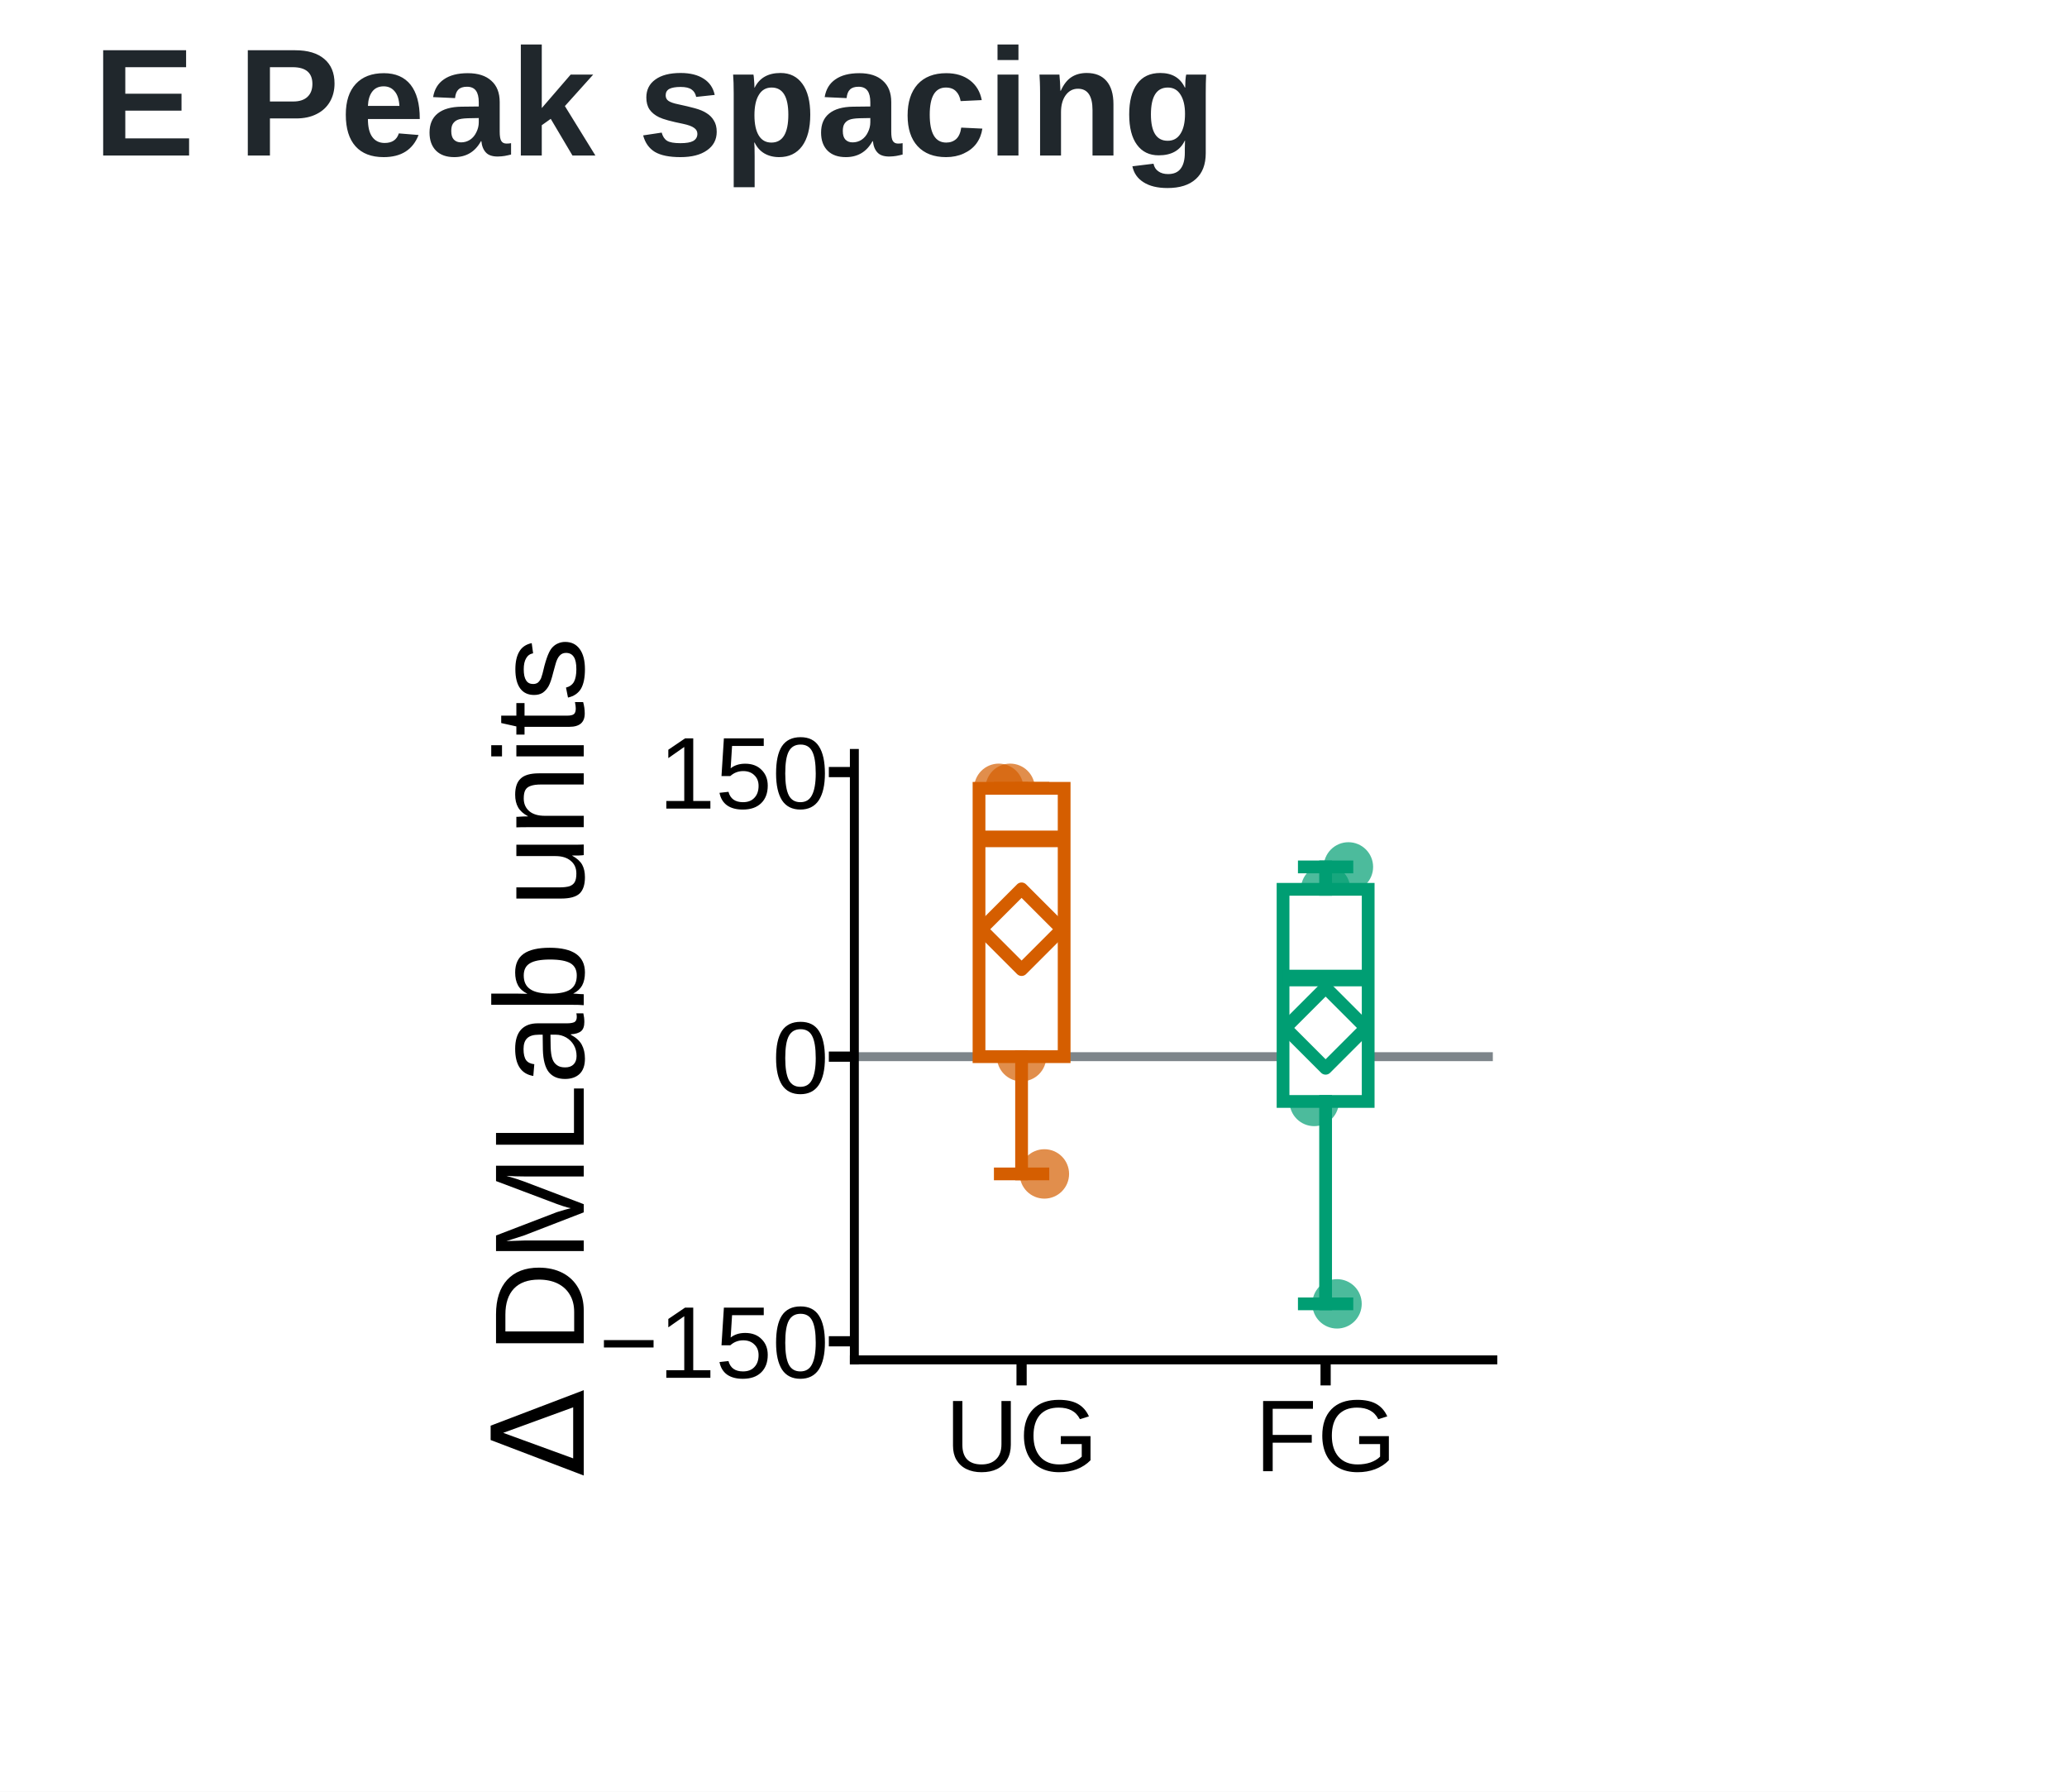
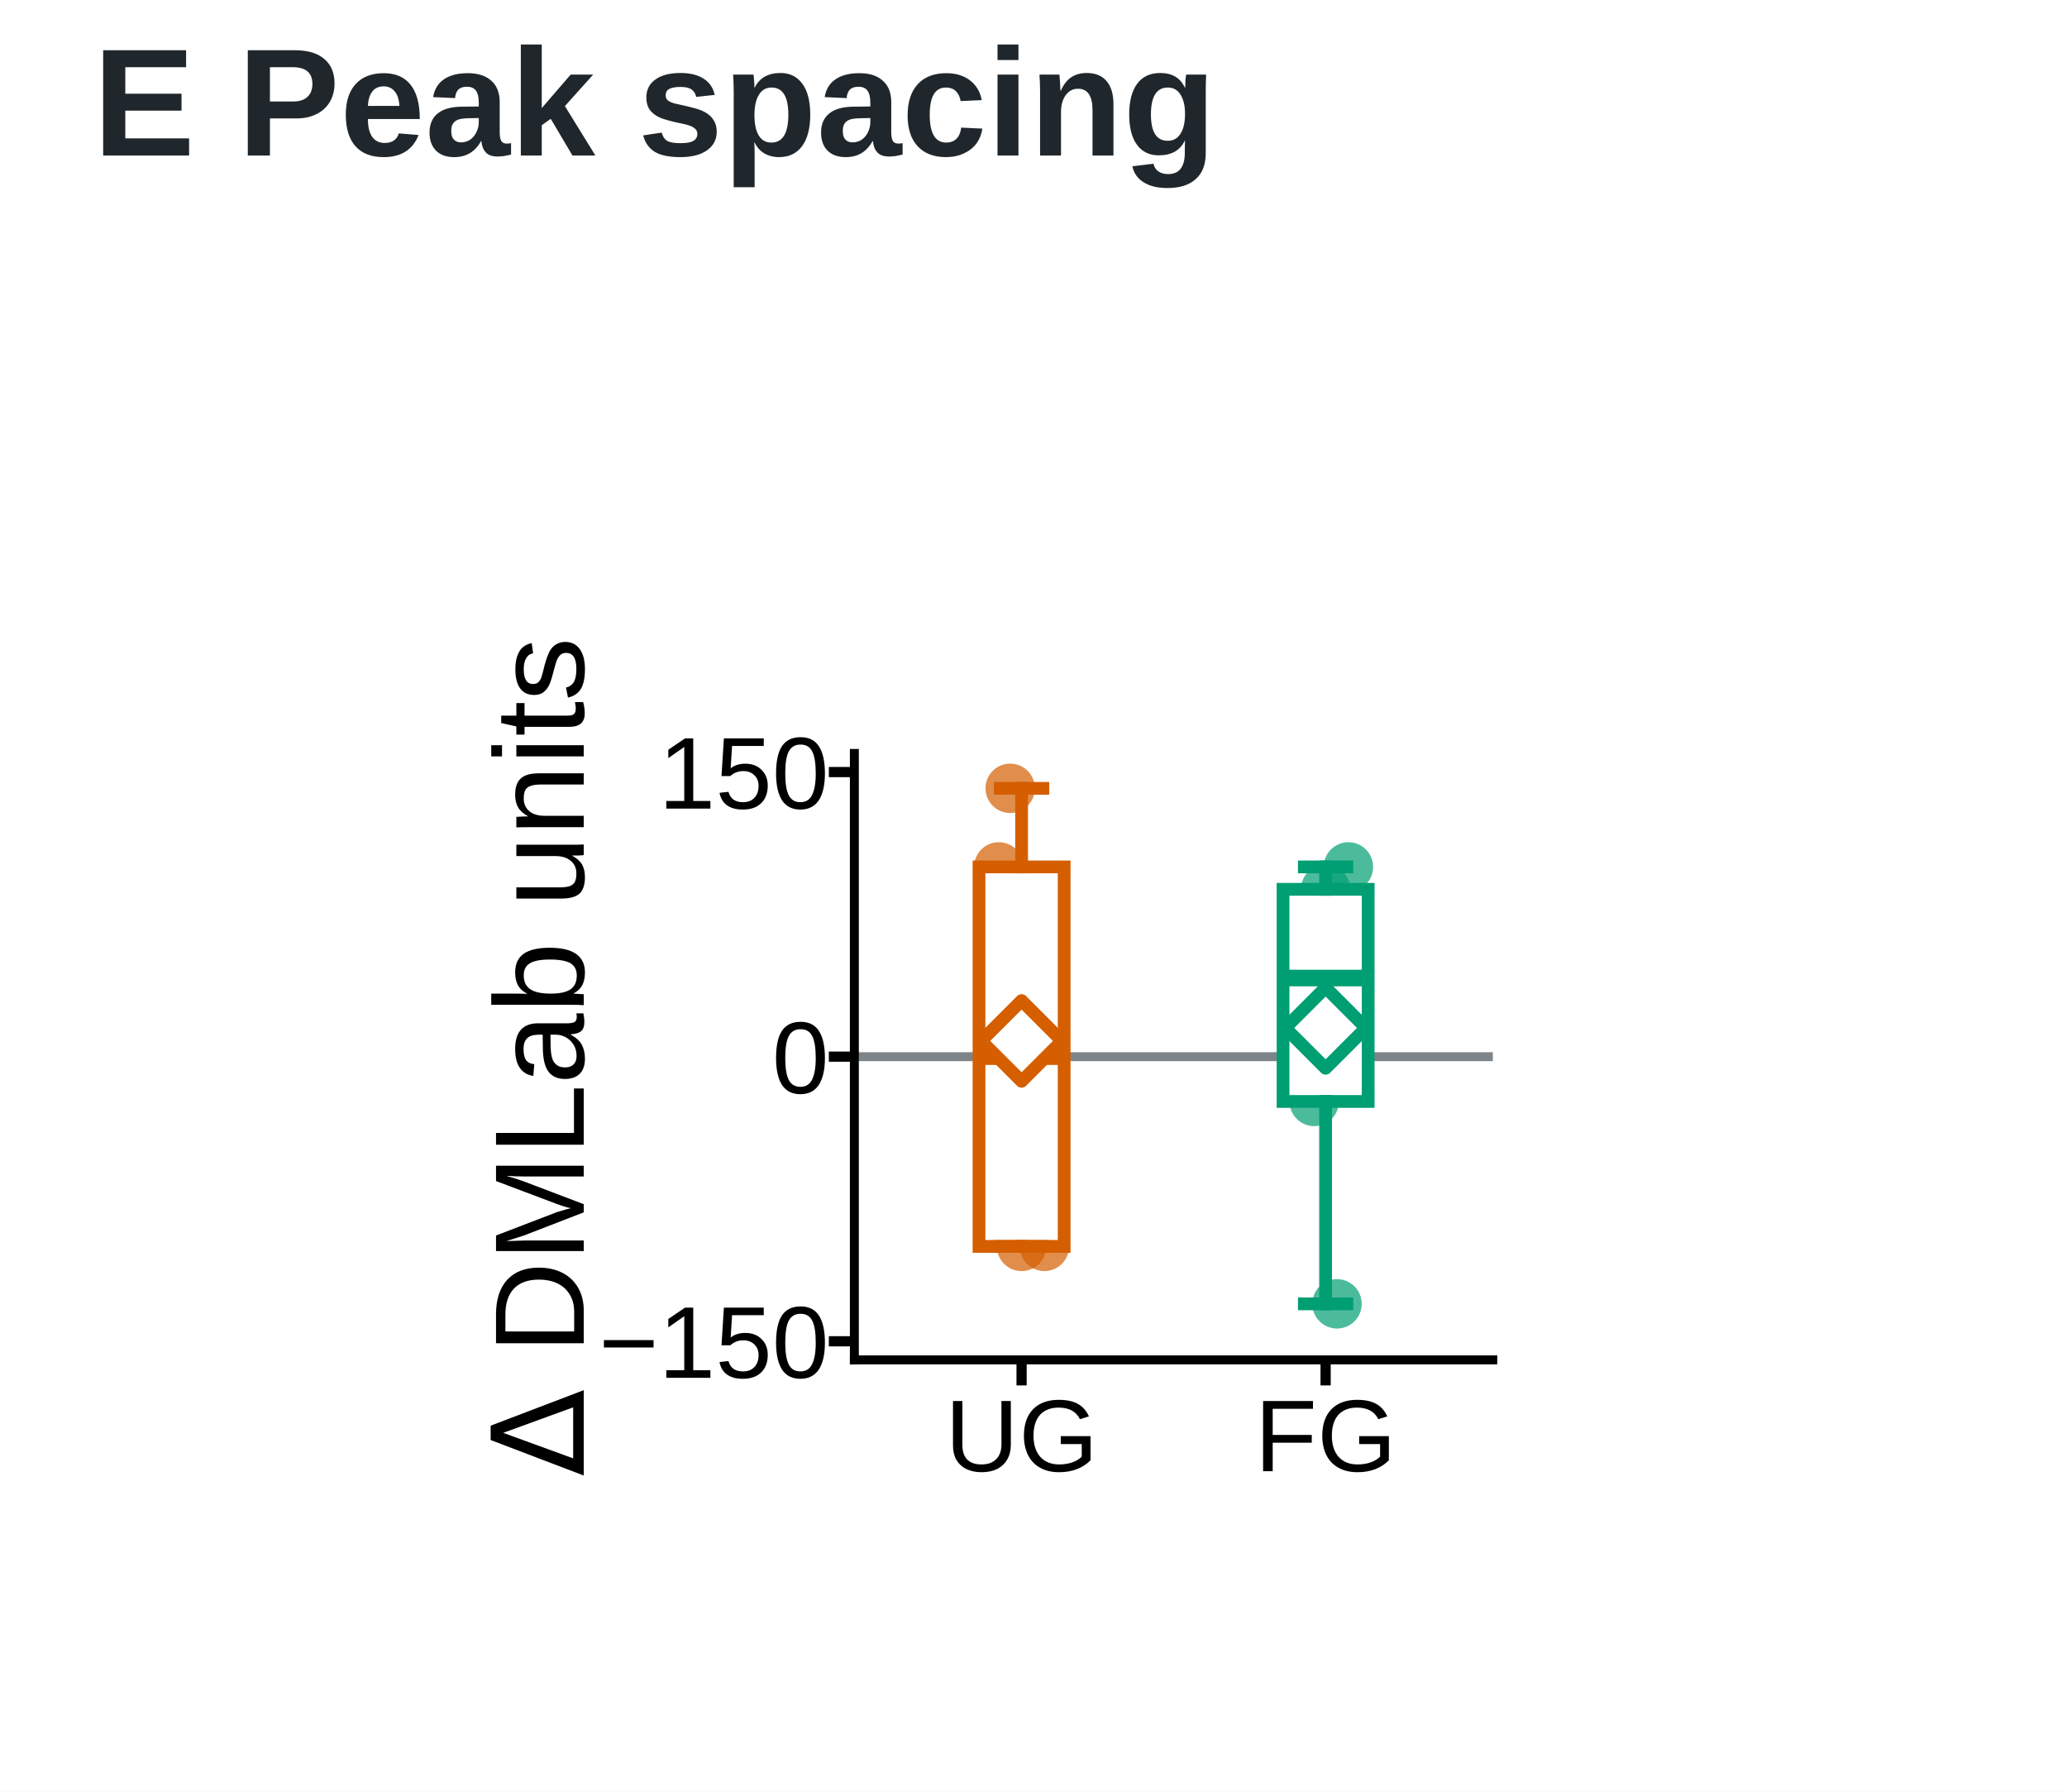
<svg xmlns="http://www.w3.org/2000/svg" xmlns:xlink="http://www.w3.org/1999/xlink" width="162pt" height="140.4pt" viewBox="0 0 162 140.4" version="1.1">
  <defs>
    <style type="text/css">*{stroke-linejoin: round; stroke-linecap: butt}</style>
  </defs>
  <g id="figure_1">
    <g id="patch_1">
      <path d="M 0 140.4 L 162 140.4 L 162 0 L 0 0 z " style="fill: #ffffff" />
    </g>
    <g id="axes_1">
      <g id="patch_2">
        <path d="M 66.96 106.56 L 117 106.56 L 117 59.04 L 66.96 59.04 z " style="fill: #ffffff" />
      </g>
      <g id="line2d_1">
        <path d="M 66.96 82.8 L 117 82.8 " clip-path="url(#p11191d1d24)" style="fill: none; stroke: #7d858a; stroke-width: 0.7; stroke-linecap: square" />
      </g>
      <g id="matplotlib.axis_1">
        <g id="xtick_1">
          <g id="line2d_2">
            <defs>
              <path id="m7c0b69bbe7" d="M 0 0 L 0 2 " style="stroke: #000000; stroke-width: 0.8" />
            </defs>
            <g>
              <use xlink:href="#m7c0b69bbe7" x="80.066" y="106.56" style="stroke: #000000; stroke-width: 0.8" />
            </g>
          </g>
          <g id="text_1">
            <text style="font-size: 8px; font-family: 'Arial'; text-anchor: middle" x="80.066" y="115.286" transform="rotate(-0 80.06571 115.2862)">UG</text>
          </g>
        </g>
        <g id="xtick_2">
          <g id="line2d_3">
            <g>
              <use xlink:href="#m7c0b69bbe7" x="103.894" y="106.56" style="stroke: #000000; stroke-width: 0.8" />
            </g>
          </g>
          <g id="text_2">
            <text style="font-size: 8px; font-family: 'Arial'; text-anchor: middle" x="103.894" y="115.286" transform="rotate(-0 103.8943 115.2862)">FG</text>
          </g>
        </g>
      </g>
      <g id="matplotlib.axis_2">
        <g id="ytick_1">
          <g id="line2d_4">
            <defs>
              <path id="m8e776ba4dd" d="M 0 0 L -2 0 " style="stroke: #000000; stroke-width: 0.8" />
            </defs>
            <g>
              <use xlink:href="#m8e776ba4dd" x="66.96" y="105.102" style="stroke: #000000; stroke-width: 0.8" />
            </g>
          </g>
          <g id="text_3">
            <text style="font-size: 8px; font-family: 'Arial'; text-anchor: end" x="64.96" y="107.965" transform="rotate(-0 64.96 107.9651)">−150</text>
          </g>
        </g>
        <g id="ytick_2">
          <g id="line2d_5">
            <g>
              <use xlink:href="#m8e776ba4dd" x="66.96" y="82.8" style="stroke: #000000; stroke-width: 0.8" />
            </g>
          </g>
          <g id="text_4">
            <text style="font-size: 8px; font-family: 'Arial'; text-anchor: end" x="64.96" y="85.663" transform="rotate(-0 64.96 85.66312)">0</text>
          </g>
        </g>
        <g id="ytick_3">
          <g id="line2d_6">
            <g>
              <use xlink:href="#m8e776ba4dd" x="66.96" y="60.498" style="stroke: #000000; stroke-width: 0.8" />
            </g>
          </g>
          <g id="text_5">
            <text style="font-size: 8px; font-family: 'Arial'; text-anchor: end" x="64.96" y="63.361" transform="rotate(-0 64.96 63.3611)">150</text>
          </g>
        </g>
        <g id="text_6">
          <g transform="translate(46.45375 115.7) rotate(-90)">
            <text>
              <tspan x="0" y="-0.703" style="font-size: 10px; font-family: 'DejaVu Sans'">Δ</tspan>
              <tspan x="6.841" y="-0.703" style="font-size: 10px; font-family: 'Arial'"> </tspan>
              <tspan x="9.619" y="-0.703" style="font-size: 10px; font-family: 'Arial'">D</tspan>
              <tspan x="16.841" y="-0.703" style="font-size: 10px; font-family: 'Arial'">M</tspan>
              <tspan x="25.171" y="-0.703" style="font-size: 10px; font-family: 'Arial'">L</tspan>
              <tspan x="30.732" y="-0.703" style="font-size: 10px; font-family: 'Arial'">a</tspan>
              <tspan x="36.294" y="-0.703" style="font-size: 10px; font-family: 'Arial'">b</tspan>
              <tspan x="41.855" y="-0.703" style="font-size: 10px; font-family: 'Arial'"> </tspan>
              <tspan x="44.634" y="-0.703" style="font-size: 10px; font-family: 'Arial'">u</tspan>
              <tspan x="50.195" y="-0.703" style="font-size: 10px; font-family: 'Arial'">n</tspan>
              <tspan x="55.757" y="-0.703" style="font-size: 10px; font-family: 'Arial'">i</tspan>
              <tspan x="57.979" y="-0.703" style="font-size: 10px; font-family: 'Arial'">t</tspan>
              <tspan x="60.757" y="-0.703" style="font-size: 10px; font-family: 'Arial'">s</tspan>
            </text>
          </g>
        </g>
      </g>
      <g id="PathCollection_1">
        <defs>
          <path id="C0_0_5837acecaf" d="M 0 1.936 C 0.514 1.936 1.006 1.732 1.369 1.369 C 1.732 1.006 1.936 0.514 1.936 -0 C 1.936 -0.514 1.732 -1.006 1.369 -1.369 C 1.006 -1.732 0.514 -1.936 0 -1.936 C -0.514 -1.936 -1.006 -1.732 -1.369 -1.369 C -1.732 -1.006 -1.936 -0.514 -1.936 0 C -1.936 0.514 -1.732 1.006 -1.369 1.369 C -1.006 1.732 -0.514 1.936 0 1.936 z " />
        </defs>
        <g clip-path="url(#p11191d1d24)">
-           <use xlink:href="#C0_0_5837acecaf" x="78.279" y="61.773" style="fill: #d55e00; fill-opacity: 0.7" />
+           <use xlink:href="#C0_0_5837acecaf" x="78.279" y="67.932" style="fill: #d55e00; fill-opacity: 0.7" />
        </g>
        <g clip-path="url(#p11191d1d24)">
          <use xlink:href="#C0_0_5837acecaf" x="79.172" y="61.773" style="fill: #d55e00; fill-opacity: 0.7" />
        </g>
        <g clip-path="url(#p11191d1d24)">
-           <use xlink:href="#C0_0_5837acecaf" x="80.066" y="82.8" style="fill: #d55e00; fill-opacity: 0.7" />
-         </g>
-         <g clip-path="url(#p11191d1d24)">
-           <use xlink:href="#C0_0_5837acecaf" x="80.959" y="65.734" style="fill: #d55e00; fill-opacity: 0.7" />
-         </g>
-         <g clip-path="url(#p11191d1d24)">
-           <use xlink:href="#C0_0_5837acecaf" x="81.853" y="91.989" style="fill: #d55e00; fill-opacity: 0.7" />
+           <use xlink:href="#C0_0_5837acecaf" x="80.066" y="97.668" style="fill: #d55e00; fill-opacity: 0.7" />
+         </g>
+         <g clip-path="url(#p11191d1d24)">
+           <use xlink:href="#C0_0_5837acecaf" x="80.959" y="82.8" style="fill: #d55e00; fill-opacity: 0.7" />
+         </g>
+         <g clip-path="url(#p11191d1d24)">
+           <use xlink:href="#C0_0_5837acecaf" x="81.853" y="97.668" style="fill: #d55e00; fill-opacity: 0.7" />
        </g>
      </g>
      <g id="PathCollection_2">
        <defs>
          <path id="C1_0_5837acecaf" d="M 0 1.936 C 0.514 1.936 1.006 1.732 1.369 1.369 C 1.732 1.006 1.936 0.514 1.936 -0 C 1.936 -0.514 1.732 -1.006 1.369 -1.369 C 1.006 -1.732 0.514 -1.936 0 -1.936 C -0.514 -1.936 -1.006 -1.732 -1.369 -1.369 C -1.732 -1.006 -1.936 -0.514 -1.936 0 C -1.936 0.514 -1.732 1.006 -1.369 1.369 C -1.006 1.732 -0.514 1.936 0 1.936 z " />
        </defs>
        <g clip-path="url(#p11191d1d24)">
          <use xlink:href="#C1_0_5837acecaf" x="102.107" y="76.641" style="fill: #009e73; fill-opacity: 0.7" />
        </g>
        <g clip-path="url(#p11191d1d24)">
          <use xlink:href="#C1_0_5837acecaf" x="103.001" y="86.31" style="fill: #009e73; fill-opacity: 0.7" />
        </g>
        <g clip-path="url(#p11191d1d24)">
          <use xlink:href="#C1_0_5837acecaf" x="103.894" y="69.687" style="fill: #009e73; fill-opacity: 0.7" />
        </g>
        <g clip-path="url(#p11191d1d24)">
          <use xlink:href="#C1_0_5837acecaf" x="104.788" y="102.17" style="fill: #009e73; fill-opacity: 0.7" />
        </g>
        <g clip-path="url(#p11191d1d24)">
          <use xlink:href="#C1_0_5837acecaf" x="105.681" y="67.932" style="fill: #009e73; fill-opacity: 0.7" />
        </g>
      </g>
      <g id="patch_3">
        <path d="M 66.96 106.56 L 66.96 59.04 " style="fill: none; stroke: #000000; stroke-width: 0.7; stroke-linejoin: miter; stroke-linecap: square" />
      </g>
      <g id="patch_4">
        <path d="M 66.96 106.56 L 117 106.56 " style="fill: none; stroke: #000000; stroke-width: 0.7; stroke-linejoin: miter; stroke-linecap: square" />
      </g>
      <g id="patch_5">
-         <path d="M 76.73 82.8 L 83.402 82.8 L 83.402 61.773 L 76.73 61.773 L 76.73 82.8 z " clip-path="url(#p11191d1d24)" style="fill: #ffffff; stroke: #d55e00; stroke-linejoin: miter" />
+         <path d="M 76.73 97.668 L 83.402 97.668 L 83.402 67.932 L 76.73 67.932 L 76.73 97.668 z " clip-path="url(#p11191d1d24)" style="fill: #ffffff; stroke: #d55e00; stroke-linejoin: miter" />
      </g>
      <g id="line2d_7">
-         <path d="M 80.066 82.8 L 80.066 91.989 " clip-path="url(#p11191d1d24)" style="fill: none; stroke: #d55e00; stroke-linecap: square" />
+         <path d="M 80.066 97.668 L 80.066 97.668 " clip-path="url(#p11191d1d24)" style="fill: none; stroke: #d55e00; stroke-linecap: square" />
      </g>
      <g id="line2d_8">
-         <path d="M 80.066 61.773 L 80.066 61.773 " clip-path="url(#p11191d1d24)" style="fill: none; stroke: #d55e00; stroke-linecap: square" />
+         <path d="M 80.066 67.932 L 80.066 61.773 " clip-path="url(#p11191d1d24)" style="fill: none; stroke: #d55e00; stroke-linecap: square" />
      </g>
      <g id="line2d_9">
-         <path d="M 78.398 91.989 L 81.734 91.989 " clip-path="url(#p11191d1d24)" style="fill: none; stroke: #d55e00; stroke-linecap: square" />
+         <path d="M 78.398 97.668 L 81.734 97.668 " clip-path="url(#p11191d1d24)" style="fill: none; stroke: #d55e00; stroke-linecap: square" />
      </g>
      <g id="line2d_10">
        <path d="M 78.398 61.773 L 81.734 61.773 " clip-path="url(#p11191d1d24)" style="fill: none; stroke: #d55e00; stroke-linecap: square" />
      </g>
      <g id="patch_6">
        <path d="M 100.558 86.31 L 107.23 86.31 L 107.23 69.687 L 100.558 69.687 L 100.558 86.31 z " clip-path="url(#p11191d1d24)" style="fill: #ffffff; stroke: #009e73; stroke-linejoin: miter" />
      </g>
      <g id="line2d_11">
        <path d="M 103.894 86.31 L 103.894 102.17 " clip-path="url(#p11191d1d24)" style="fill: none; stroke: #009e73; stroke-linecap: square" />
      </g>
      <g id="line2d_12">
        <path d="M 103.894 69.687 L 103.894 67.932 " clip-path="url(#p11191d1d24)" style="fill: none; stroke: #009e73; stroke-linecap: square" />
      </g>
      <g id="line2d_13">
        <path d="M 102.226 102.17 L 105.562 102.17 " clip-path="url(#p11191d1d24)" style="fill: none; stroke: #009e73; stroke-linecap: square" />
      </g>
      <g id="line2d_14">
        <path d="M 102.226 67.932 L 105.562 67.932 " clip-path="url(#p11191d1d24)" style="fill: none; stroke: #009e73; stroke-linecap: square" />
      </g>
      <g id="line2d_15">
-         <path d="M 76.73 65.734 L 83.402 65.734 " clip-path="url(#p11191d1d24)" style="fill: none; stroke: #d55e00; stroke-width: 1.3" />
+         <path d="M 76.73 82.8 L 83.402 82.8 " clip-path="url(#p11191d1d24)" style="fill: none; stroke: #d55e00; stroke-width: 1.3" />
      </g>
      <g id="line2d_16">
        <path d="M 100.558 76.641 L 107.23 76.641 " clip-path="url(#p11191d1d24)" style="fill: none; stroke: #009e73; stroke-width: 1.3" />
      </g>
      <g id="PathCollection_3">
        <defs>
          <path id="m6d38778e2a" d="M -0 3.162 L 3.162 0 L 0 -3.162 L -3.162 -0 z " style="stroke: #d55e00" />
        </defs>
        <g clip-path="url(#p11191d1d24)">
-           <use xlink:href="#m6d38778e2a" x="80.066" y="72.814" style="fill: #ffffff; stroke: #d55e00" />
+           <use xlink:href="#m6d38778e2a" x="80.066" y="81.568" style="fill: #ffffff; stroke: #d55e00" />
        </g>
      </g>
      <g id="PathCollection_4">
        <defs>
          <path id="md9070fd8f0" d="M -0 3.162 L 3.162 0 L 0 -3.162 L -3.162 -0 z " style="stroke: #009e73" />
        </defs>
        <g clip-path="url(#p11191d1d24)">
          <use xlink:href="#md9070fd8f0" x="103.894" y="80.548" style="fill: #ffffff; stroke: #009e73" />
        </g>
      </g>
    </g>
    <g id="text_7">
      <text style="font-weight: 700; font-size: 12px; font-family: 'Arial'; text-anchor: start; fill: #20272c" x="7.29" y="12.189" transform="rotate(-0 7.29 12.18938)">E Peak spacing</text>
    </g>
  </g>
  <defs>
    <clipPath id="p11191d1d24">
      <rect x="66.96" y="59.04" width="50.04" height="47.52" />
    </clipPath>
  </defs>
</svg>
